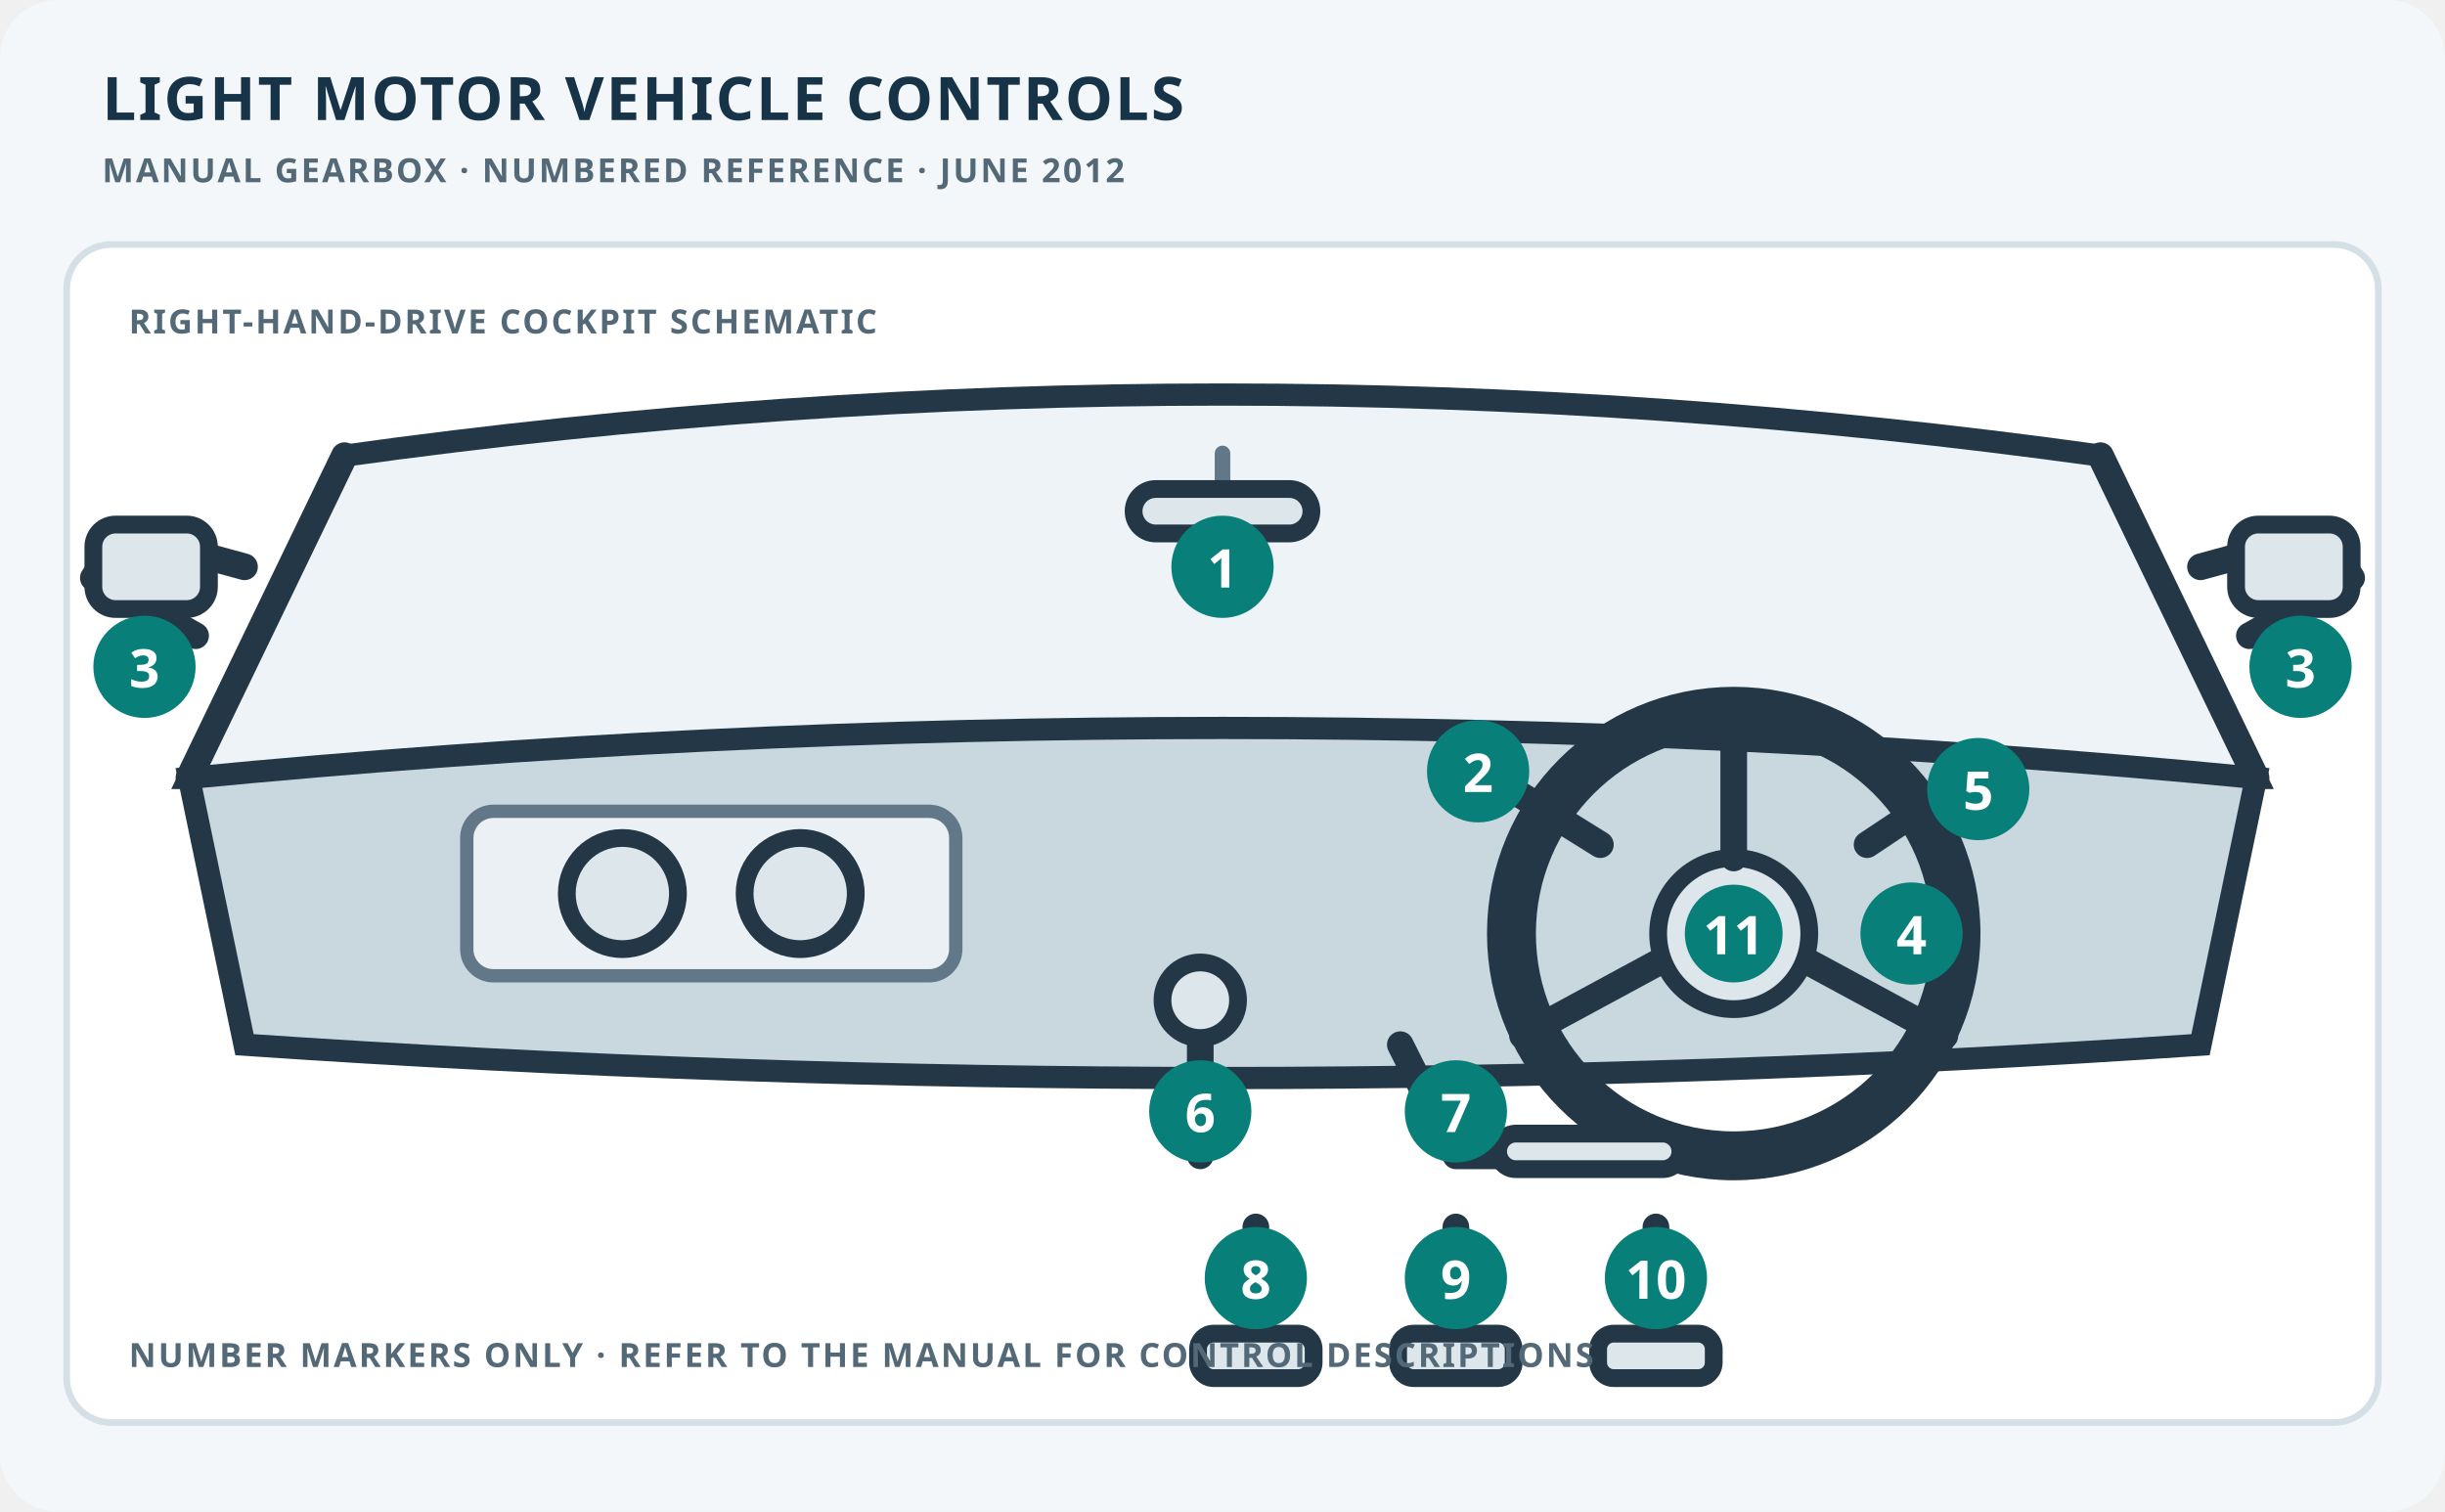
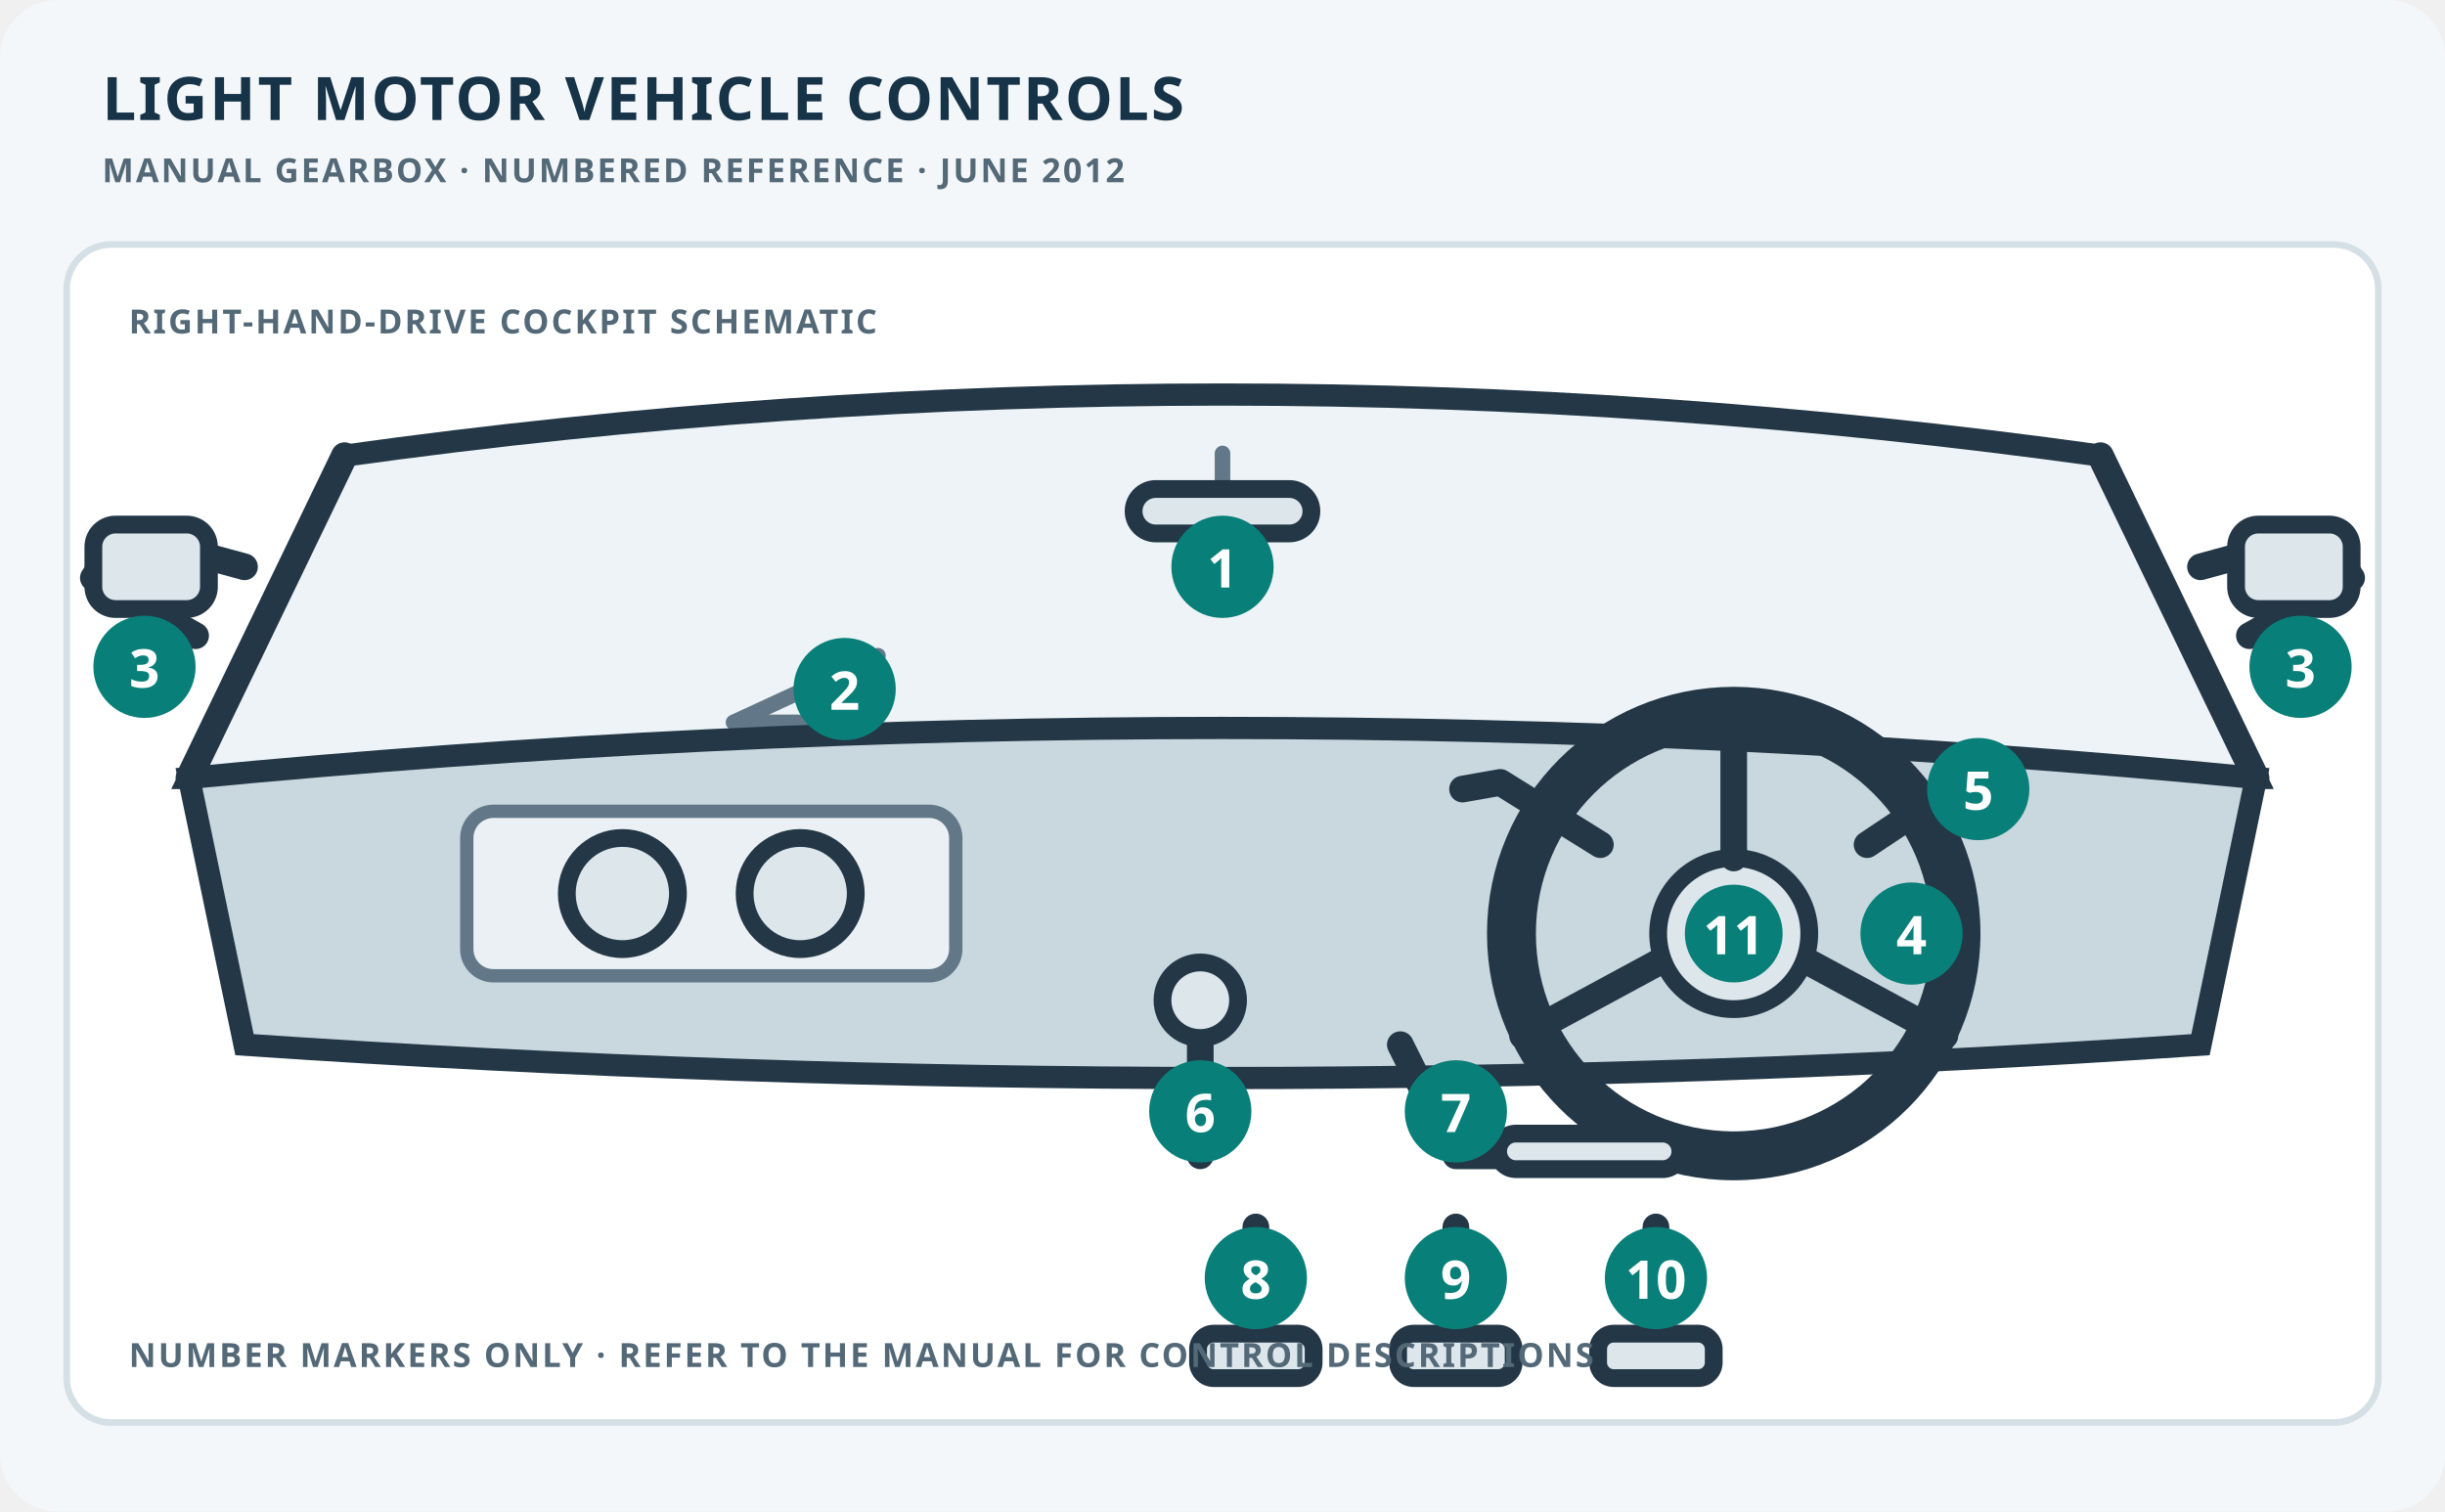
<svg xmlns="http://www.w3.org/2000/svg" viewBox="0 0 1100 680" role="img" aria-labelledby="title desc">
  <defs>
    <style>
.bg{fill:#f4f7f9}.card{fill:#fff;stroke:#d5e0e6;stroke-width:3}.ink{fill:none;stroke:#233746;stroke-width:12;stroke-linecap:round;stroke-linejoin:round}.thin{fill:none;stroke:#627888;stroke-width:7;stroke-linecap:round;stroke-linejoin:round}.metal{fill:#dce6eb;stroke:#233746;stroke-width:8;stroke-linejoin:round}.accent{fill:#087f78}.n{fill:#fff;font:700 24px system-ui,sans-serif;text-anchor:middle;dominant-baseline:central}.h{fill:#163348;font:700 27px system-ui,sans-serif;letter-spacing:1px}.s{fill:#536978;font:600 15px system-ui,sans-serif;letter-spacing:1px}
</style>
  </defs>
  <rect width="1100" height="680" rx="26" class="bg" />
  <text x="46" y="54" class="h">LIGHT MOTOR VEHICLE CONTROLS</text>
  <text x="46" y="82" class="s">MANUAL GEARBOX · NUMBERED REFERENCE · JUNE 2012</text>
  <rect x="30" y="110" width="1040" height="530" rx="20" class="card" />
  <text x="58" y="150" class="s">RIGHT-HAND-DRIVE COCKPIT SCHEMATIC</text>
  <path d="M155 205 Q550 150 945 205 L1015 350 L85 350Z" fill="#edf3f6" stroke="#233746" stroke-width="10" />
  <path d="M155 205 L85 350 M945 205 L1015 350" class="ink" />
  <path d="M110 255 L55 240 L42 260 L88 286 M990 255 L1045 240 L1058 260 L1012 286" class="ink" />
  <rect x="42" y="236" width="52" height="38" rx="10" class="metal" />
  <rect x="1006" y="236" width="52" height="38" rx="10" class="metal" />
  <path d="M550 204 L550 230" class="thin" />
  <rect x="510" y="220" width="80" height="20" rx="10" class="metal" />
+   <path d="M330 325 L395 295 M330 325 L380 325" class="thin" />
  <path d="M85 350 Q550 305 1015 350 L990 470 Q550 500 110 470Z" fill="#c9d7de" stroke="#233746" stroke-width="10" />
  <rect x="210" y="365" width="220" height="74" rx="12" fill="#eaf0f3" stroke="#627888" stroke-width="6" />
  <circle cx="280" cy="402" r="25" class="metal" />
  <circle cx="360" cy="402" r="25" class="metal" />
  <circle cx="780" cy="420" r="100" fill="none" stroke="#233746" stroke-width="22" />
  <circle cx="780" cy="420" r="34" class="metal" />
  <path d="M780 386 L780 326 M746 433 L685 466 M814 433 L875 466" class="ink" />
  <path d="M720 380 L675 352 L658 355 M840 380 L885 350 L900 352" class="ink" />
  <path d="M540 455 L540 520" class="ink" />
  <circle cx="540" cy="450" r="17" class="metal" />
  <path d="M630 470 L655 520 L682 520" class="ink" />
  <rect x="674" y="510" width="82" height="16" rx="8" class="metal" />
  <path d="M565 552 L565 615 M655 552 L655 615 M745 552 L745 615" class="ink" />
  <rect x="539" y="600" width="52" height="20" rx="7" class="metal" />
  <rect x="629" y="600" width="52" height="20" rx="7" class="metal" />
  <rect x="719" y="600" width="52" height="20" rx="7" class="metal" />
  <g>
    <circle cx="550" cy="255" r="23" class="accent" />
    <text x="550" y="255" class="n">1</text>
  </g>
  <g>
-     <circle cx="665" cy="347" r="23" class="accent" />
-     <text x="665" y="347" class="n">2</text>
+     <circle cx="380" cy="310" r="23" class="accent" />
+     <text x="380" y="310" class="n">2</text>
  </g>
  <g>
    <circle cx="1035" cy="300" r="23" class="accent" />
    <text x="1035" y="300" class="n">3</text>
  </g>
  <g>
    <circle cx="65" cy="300" r="23" class="accent" />
    <text x="65" y="300" class="n">3</text>
  </g>
  <g>
    <circle cx="860" cy="420" r="23" class="accent" />
    <text x="860" y="420" class="n">4</text>
  </g>
  <g>
    <circle cx="890" cy="355" r="23" class="accent" />
    <text x="890" y="355" class="n">5</text>
  </g>
  <g>
    <circle cx="540" cy="500" r="23" class="accent" />
    <text x="540" y="500" class="n">6</text>
  </g>
  <g>
    <circle cx="655" cy="500" r="23" class="accent" />
    <text x="655" y="500" class="n">7</text>
  </g>
  <g>
    <circle cx="565" cy="575" r="23" class="accent" />
    <text x="565" y="575" class="n">8</text>
  </g>
  <g>
    <circle cx="655" cy="575" r="23" class="accent" />
    <text x="655" y="575" class="n">9</text>
  </g>
  <g>
    <circle cx="745" cy="575" r="23" class="accent" />
    <text x="745" y="575" class="n">10</text>
  </g>
  <g />
  <g>
    <circle cx="780" cy="420" r="22" class="accent" />
    <text x="780" y="420" class="n">11</text>
  </g>
  <text x="58" y="615" class="s">NUMBER MARKERS ONLY · REFER TO THE MANUAL FOR CONTROL DESCRIPTIONS</text>
</svg>
